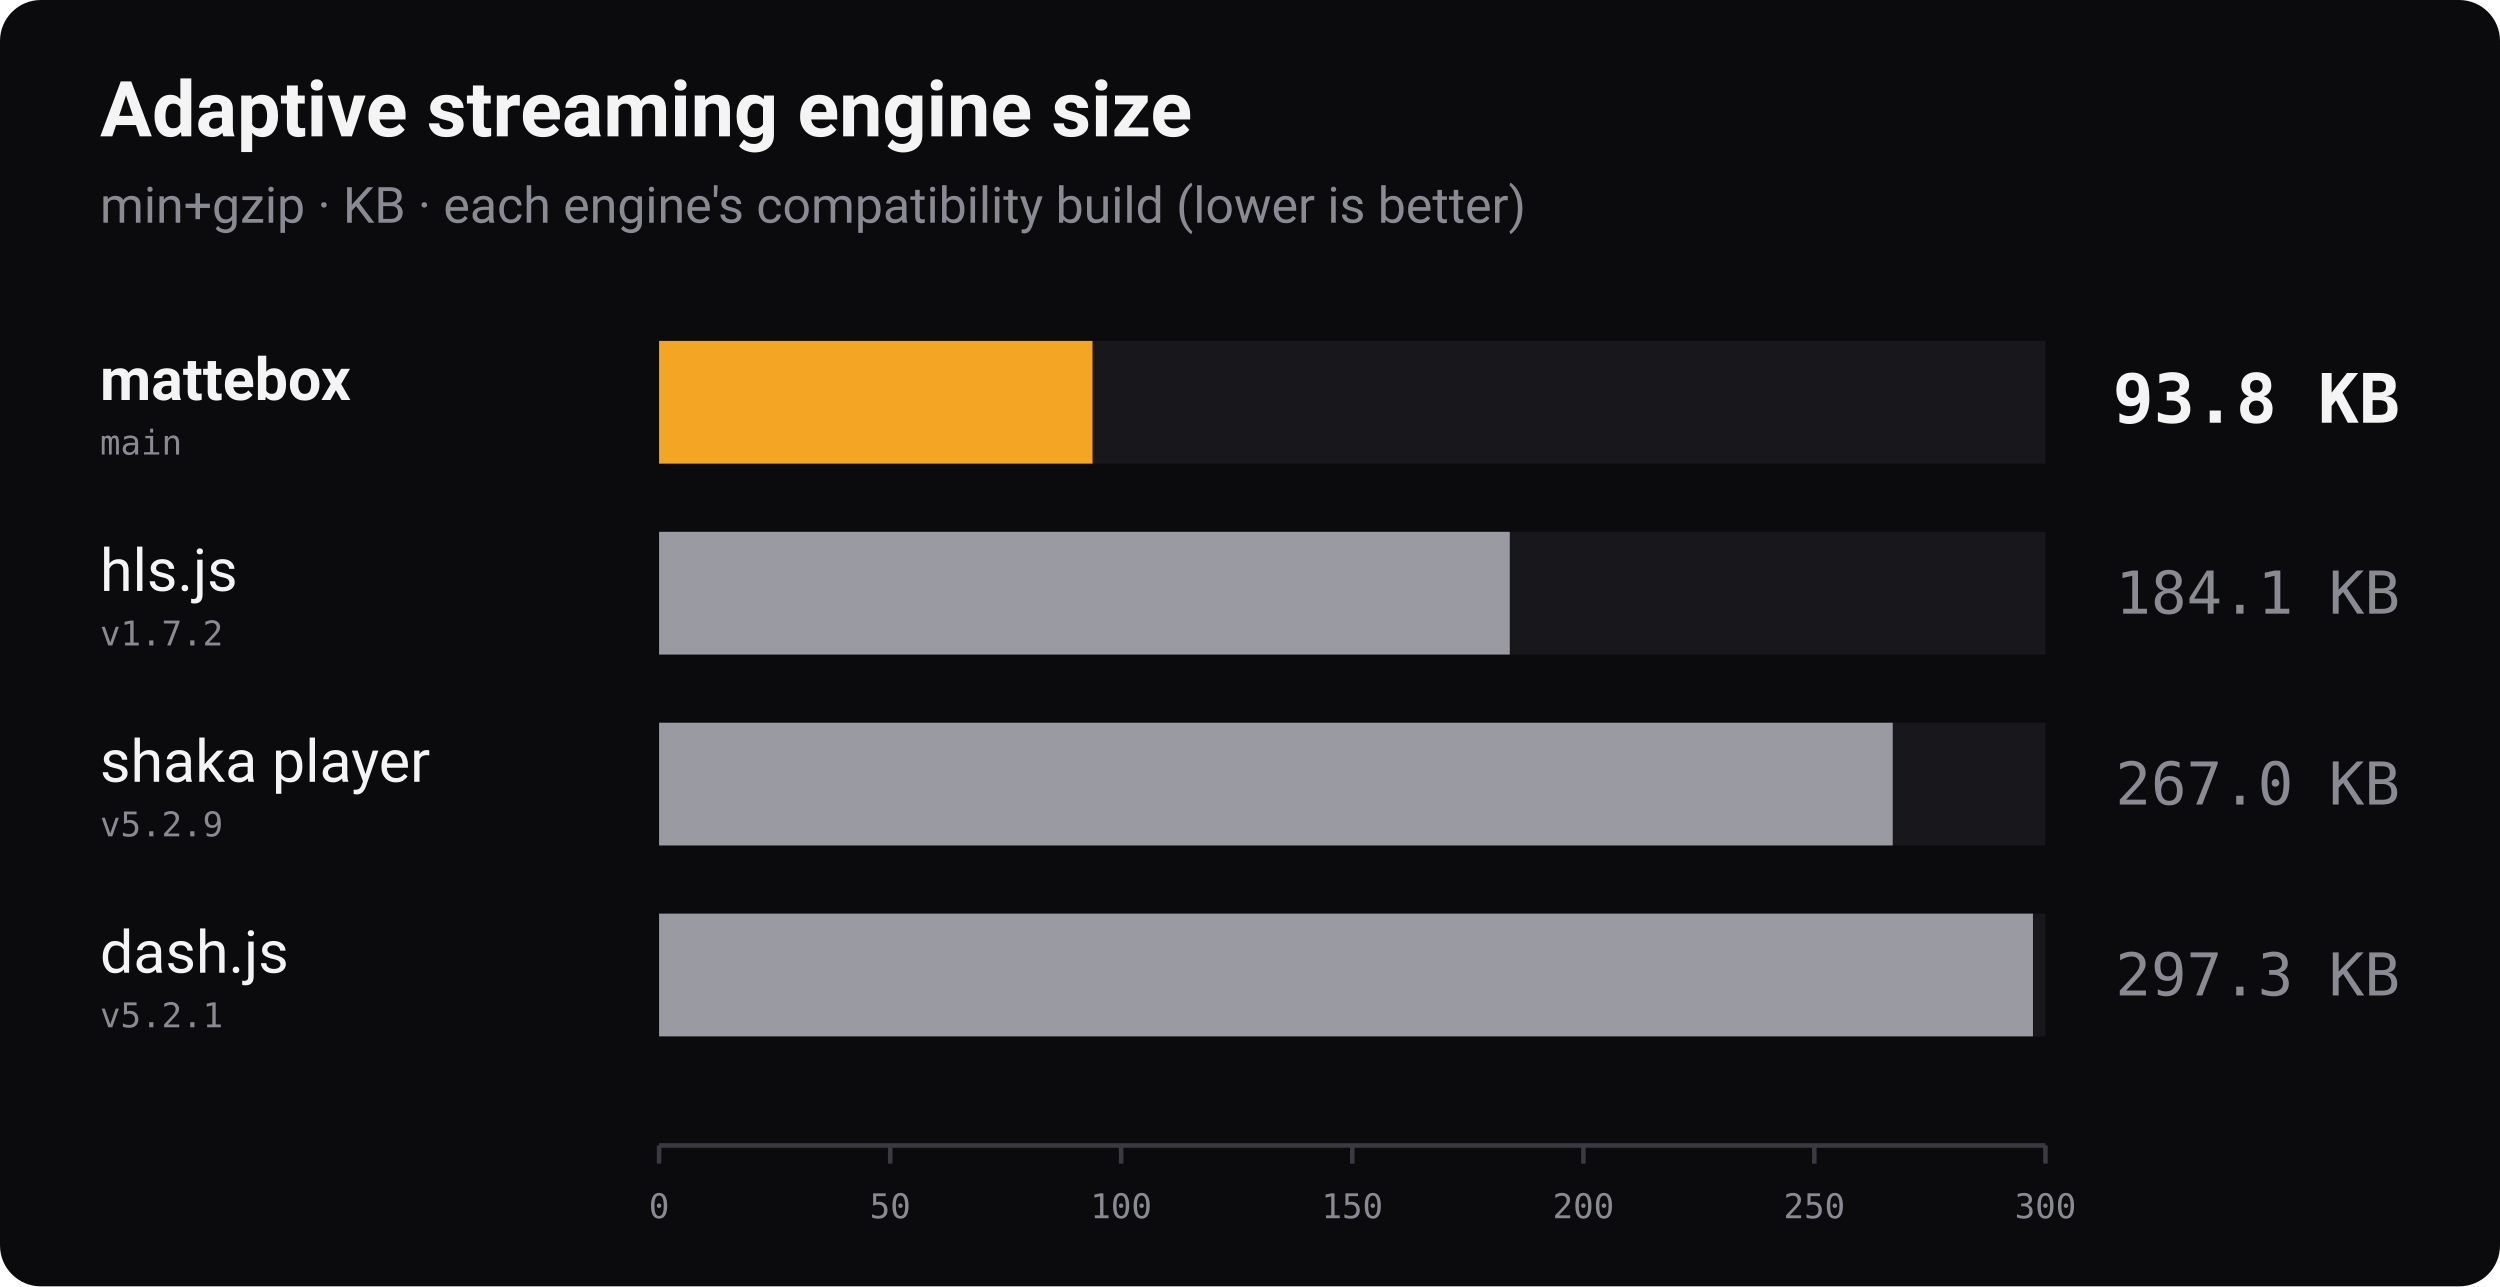
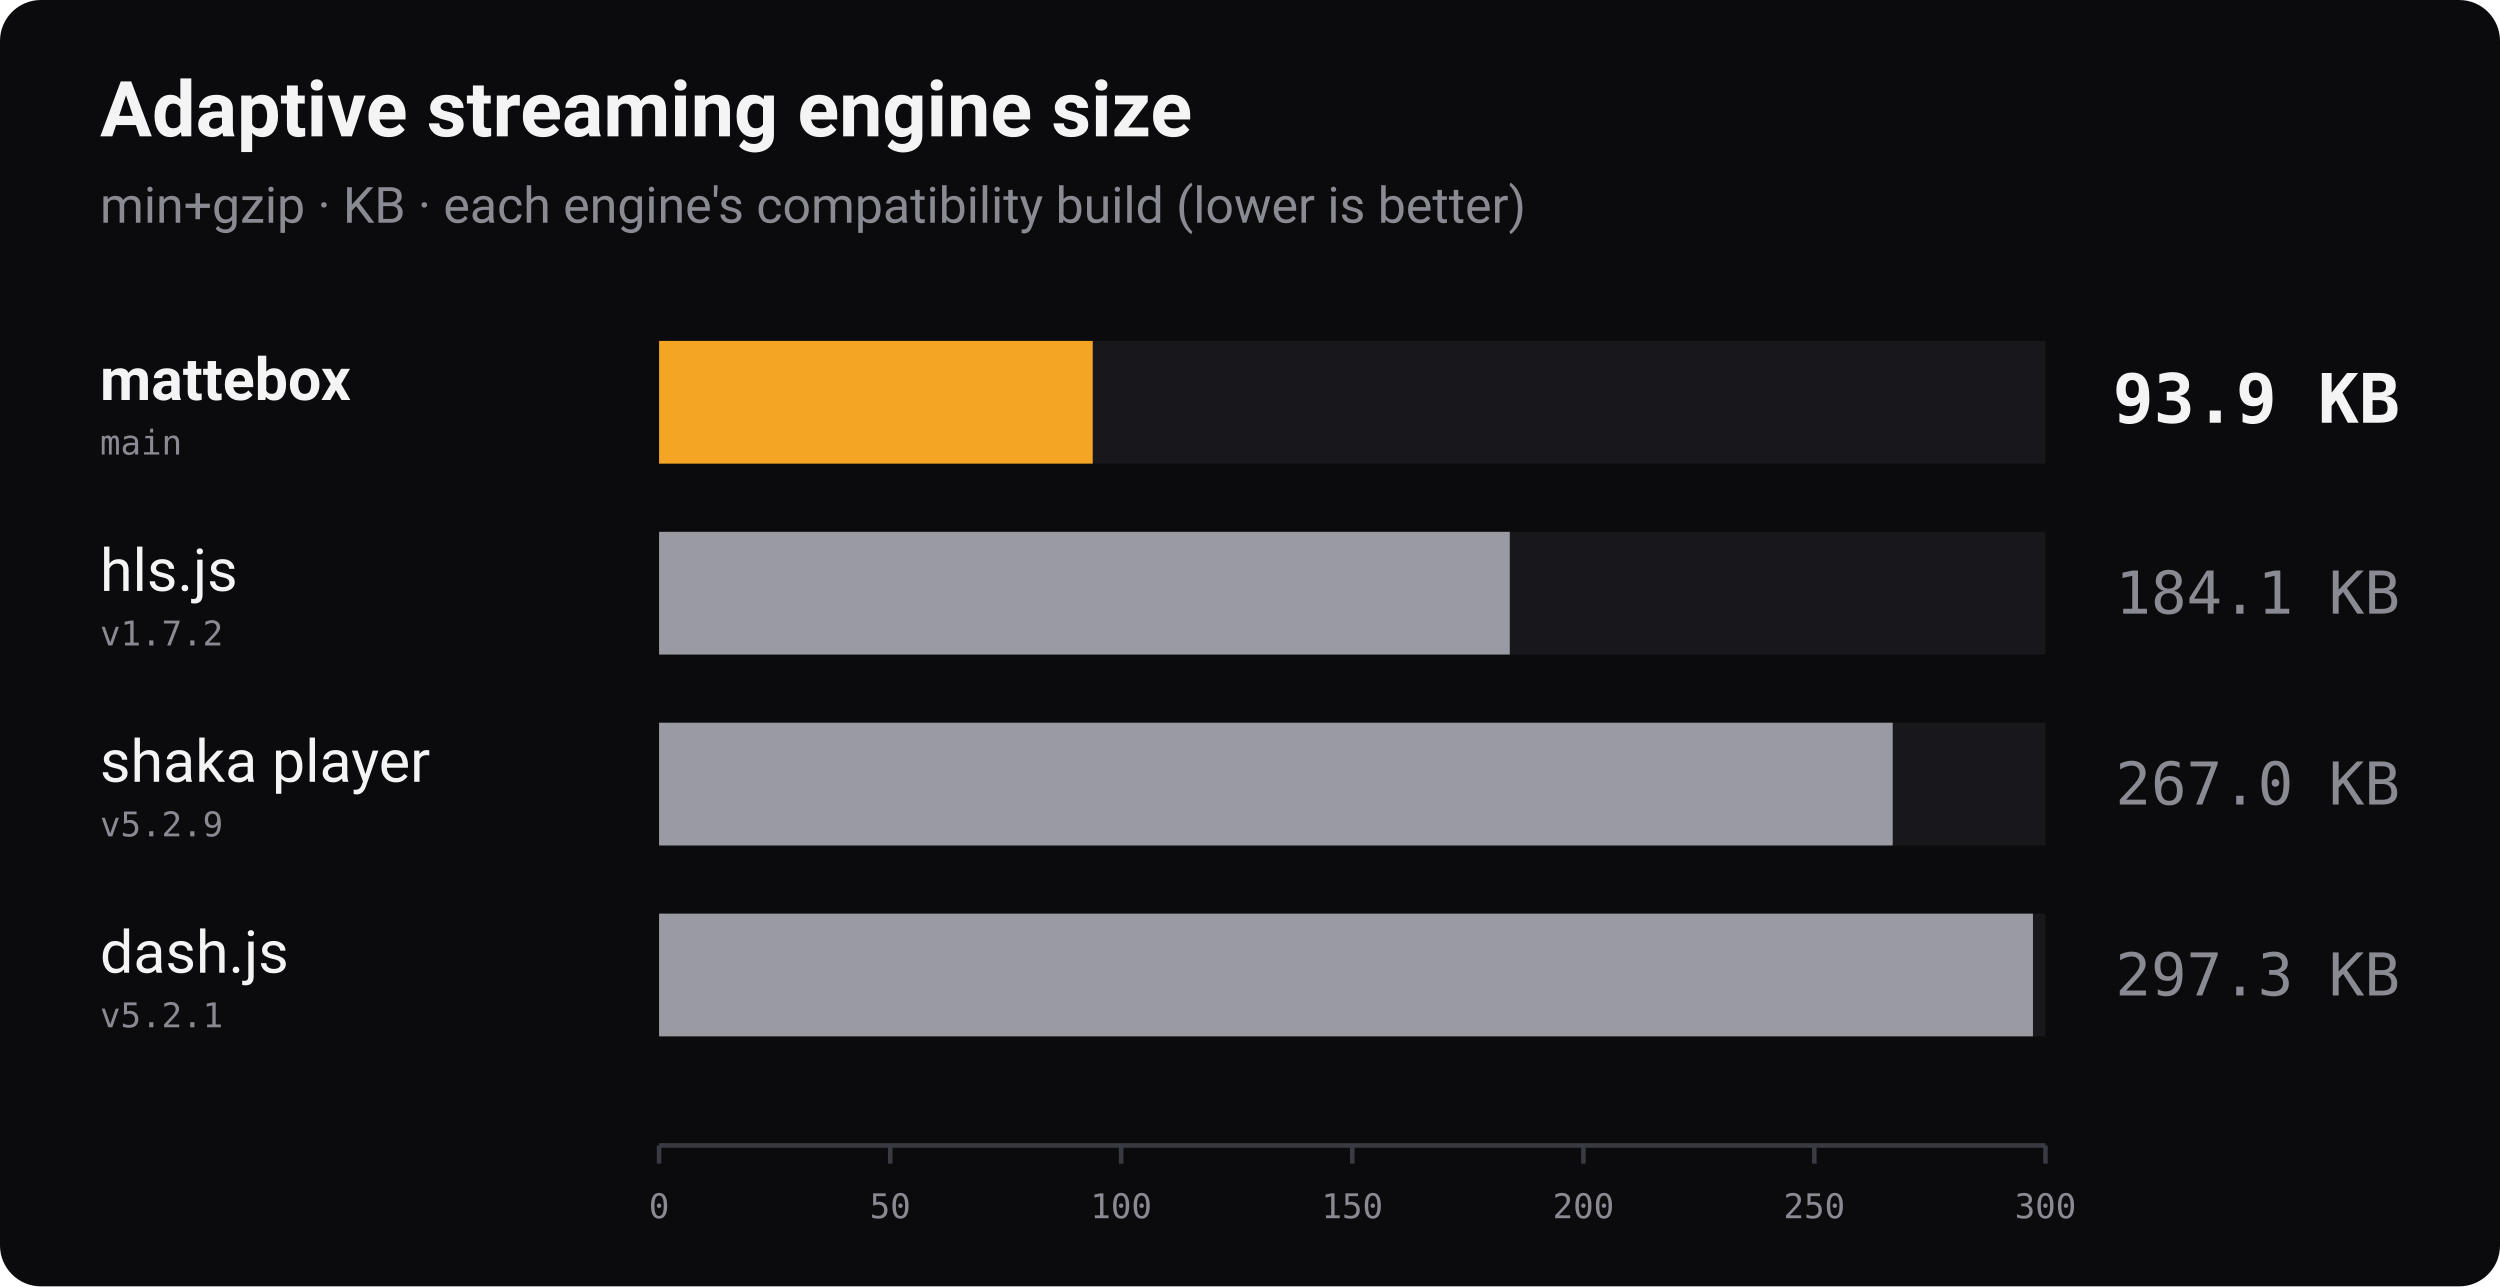
<svg xmlns="http://www.w3.org/2000/svg" width="1100" height="566" viewBox="0 0 1100 566" role="img" aria-label="Bundle size of adaptive streaming players, min+gzip, lower is better">
  <rect width="1100" height="566" rx="18" fill="#0b0b0d" />
  <text x="44" y="60" font-family="-apple-system, 'Segoe UI', Roboto, Helvetica, Arial, sans-serif" font-size="34" font-weight="700" fill="#f4f4f5">Adaptive streaming engine size</text>
  <text x="44" y="98" font-family="-apple-system, 'Segoe UI', Roboto, Helvetica, Arial, sans-serif" font-size="22" fill="#8a8a93">min+gzip · KB · each engine's compatibility build (lower is better)</text>
  <text x="44" y="176" font-family="-apple-system, 'Segoe UI', Roboto, Helvetica, Arial, sans-serif" font-size="26" font-weight="700" fill="#f4f4f5">mattebox</text>
  <text x="44" y="200" font-family="ui-monospace, 'SF Mono', Menlo, Consolas, monospace" font-size="15" fill="#8a8a93">main</text>
  <rect x="290" y="150" width="610" height="54" fill="#18181c" />
-   <rect x="290" y="150" width="190.7" height="54" fill="#f5a524" />
-   <text x="1056" y="186" text-anchor="end" font-family="ui-monospace, 'SF Mono', Menlo, Consolas, monospace" font-size="30" font-weight="700" fill="#f4f4f5">93.8 KB</text>
+   <rect x="290" y="150" width="190.8" height="54" fill="#f5a524" />
+   <text x="1056" y="186" text-anchor="end" font-family="ui-monospace, 'SF Mono', Menlo, Consolas, monospace" font-size="30" font-weight="700" fill="#f4f4f5">93.9 KB</text>
  <text x="44" y="260" font-family="-apple-system, 'Segoe UI', Roboto, Helvetica, Arial, sans-serif" font-size="26" font-weight="400" fill="#f4f4f5">hls.js</text>
  <text x="44" y="284" font-family="ui-monospace, 'SF Mono', Menlo, Consolas, monospace" font-size="15" fill="#8a8a93">v1.7.2</text>
  <rect x="290" y="234" width="610" height="54" fill="#18181c" />
  <rect x="290" y="234" width="374.3" height="54" fill="#9a9aa2" />
  <text x="1056" y="270" text-anchor="end" font-family="ui-monospace, 'SF Mono', Menlo, Consolas, monospace" font-size="26" font-weight="400" fill="#8a8a93">184.1 KB</text>
  <text x="44" y="344" font-family="-apple-system, 'Segoe UI', Roboto, Helvetica, Arial, sans-serif" font-size="26" font-weight="400" fill="#f4f4f5">shaka player</text>
  <text x="44" y="368" font-family="ui-monospace, 'SF Mono', Menlo, Consolas, monospace" font-size="15" fill="#8a8a93">v5.2.9</text>
  <rect x="290" y="318" width="610" height="54" fill="#18181c" />
  <rect x="290" y="318" width="542.8" height="54" fill="#9a9aa2" />
  <text x="1056" y="354" text-anchor="end" font-family="ui-monospace, 'SF Mono', Menlo, Consolas, monospace" font-size="26" font-weight="400" fill="#8a8a93">267.0 KB</text>
  <text x="44" y="428" font-family="-apple-system, 'Segoe UI', Roboto, Helvetica, Arial, sans-serif" font-size="26" font-weight="400" fill="#f4f4f5">dash.js</text>
  <text x="44" y="452" font-family="ui-monospace, 'SF Mono', Menlo, Consolas, monospace" font-size="15" fill="#8a8a93">v5.2.1</text>
  <rect x="290" y="402" width="610" height="54" fill="#18181c" />
  <rect x="290" y="402" width="604.5" height="54" fill="#9a9aa2" />
  <text x="1056" y="438" text-anchor="end" font-family="ui-monospace, 'SF Mono', Menlo, Consolas, monospace" font-size="26" font-weight="400" fill="#8a8a93">297.3 KB</text>
  <line x1="290" y1="504" x2="900" y2="504" stroke="#3a3a42" stroke-width="2" />
  <line x1="290.0" y1="504" x2="290.0" y2="512" stroke="#3a3a42" stroke-width="2" />
  <text x="290.0" y="536" text-anchor="middle" font-family="ui-monospace, 'SF Mono', Menlo, Consolas, monospace" font-size="15" fill="#8a8a93">0</text>
  <line x1="391.7" y1="504" x2="391.7" y2="512" stroke="#3a3a42" stroke-width="2" />
  <text x="391.7" y="536" text-anchor="middle" font-family="ui-monospace, 'SF Mono', Menlo, Consolas, monospace" font-size="15" fill="#8a8a93">50</text>
  <line x1="493.3" y1="504" x2="493.3" y2="512" stroke="#3a3a42" stroke-width="2" />
  <text x="493.3" y="536" text-anchor="middle" font-family="ui-monospace, 'SF Mono', Menlo, Consolas, monospace" font-size="15" fill="#8a8a93">100</text>
  <line x1="595.0" y1="504" x2="595.0" y2="512" stroke="#3a3a42" stroke-width="2" />
  <text x="595.0" y="536" text-anchor="middle" font-family="ui-monospace, 'SF Mono', Menlo, Consolas, monospace" font-size="15" fill="#8a8a93">150</text>
  <line x1="696.7" y1="504" x2="696.7" y2="512" stroke="#3a3a42" stroke-width="2" />
  <text x="696.7" y="536" text-anchor="middle" font-family="ui-monospace, 'SF Mono', Menlo, Consolas, monospace" font-size="15" fill="#8a8a93">200</text>
  <line x1="798.3" y1="504" x2="798.3" y2="512" stroke="#3a3a42" stroke-width="2" />
  <text x="798.3" y="536" text-anchor="middle" font-family="ui-monospace, 'SF Mono', Menlo, Consolas, monospace" font-size="15" fill="#8a8a93">250</text>
  <line x1="900.0" y1="504" x2="900.0" y2="512" stroke="#3a3a42" stroke-width="2" />
  <text x="900.0" y="536" text-anchor="middle" font-family="ui-monospace, 'SF Mono', Menlo, Consolas, monospace" font-size="15" fill="#8a8a93">300</text>
</svg>
